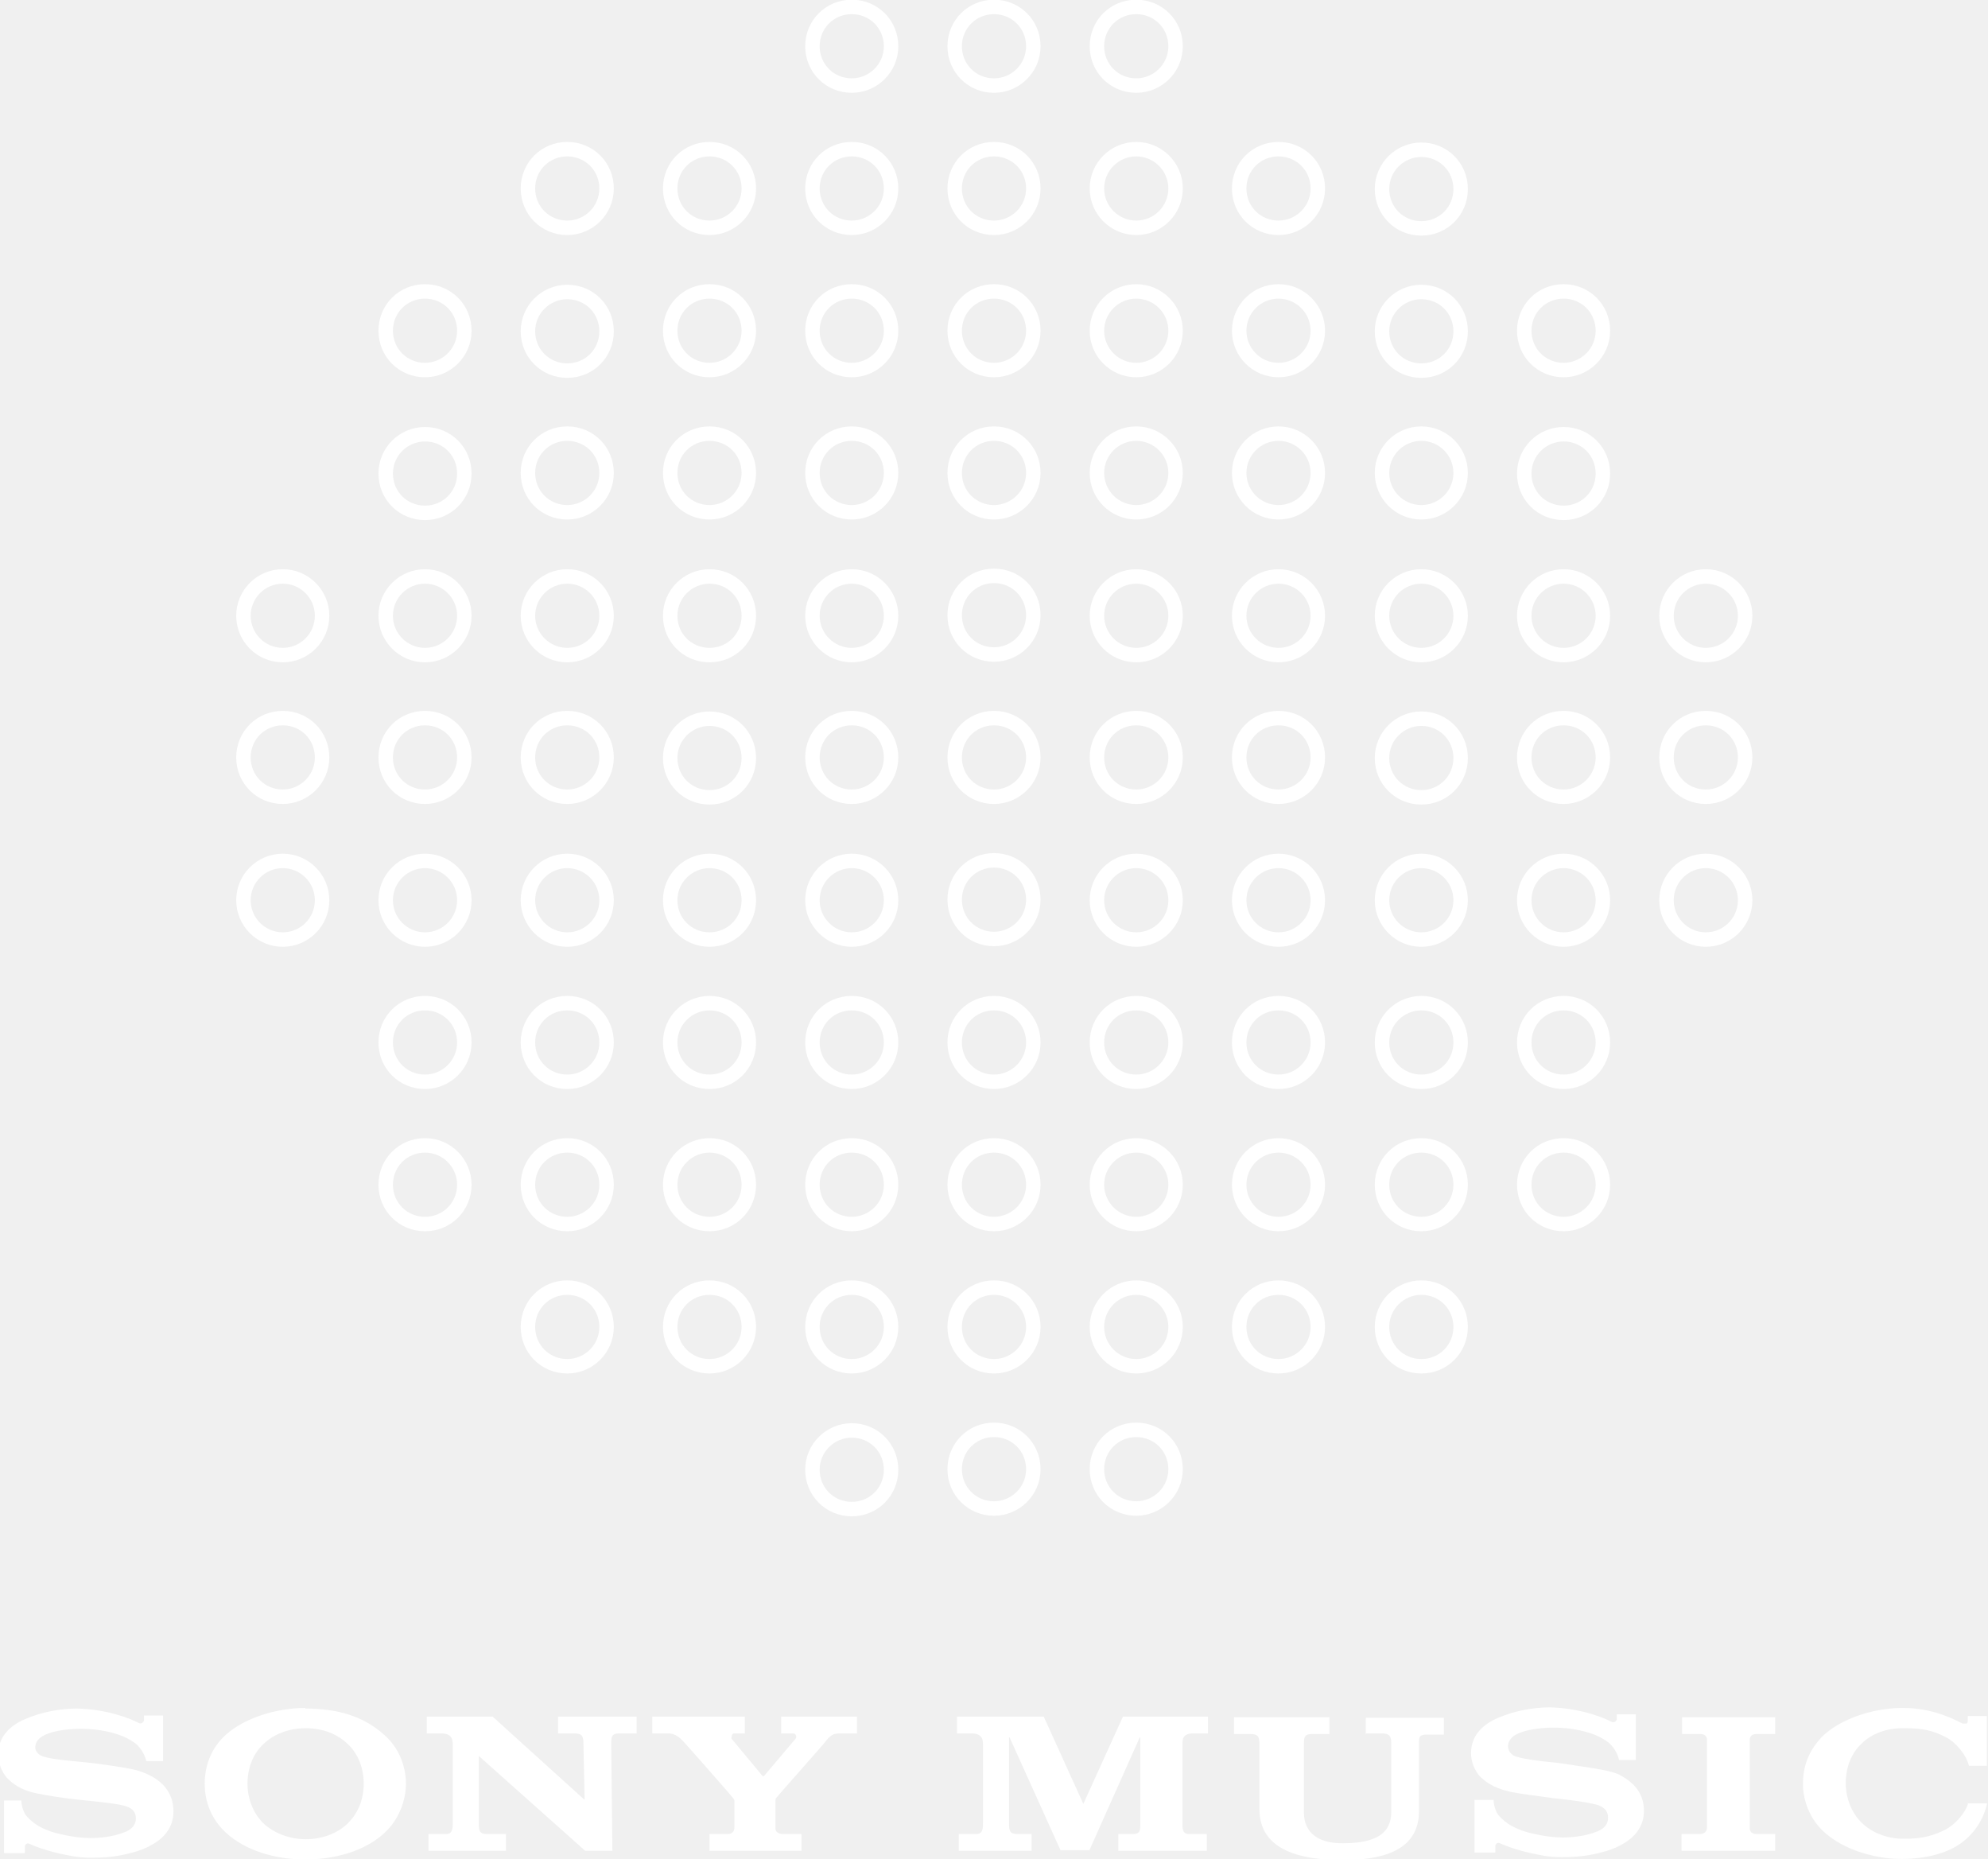
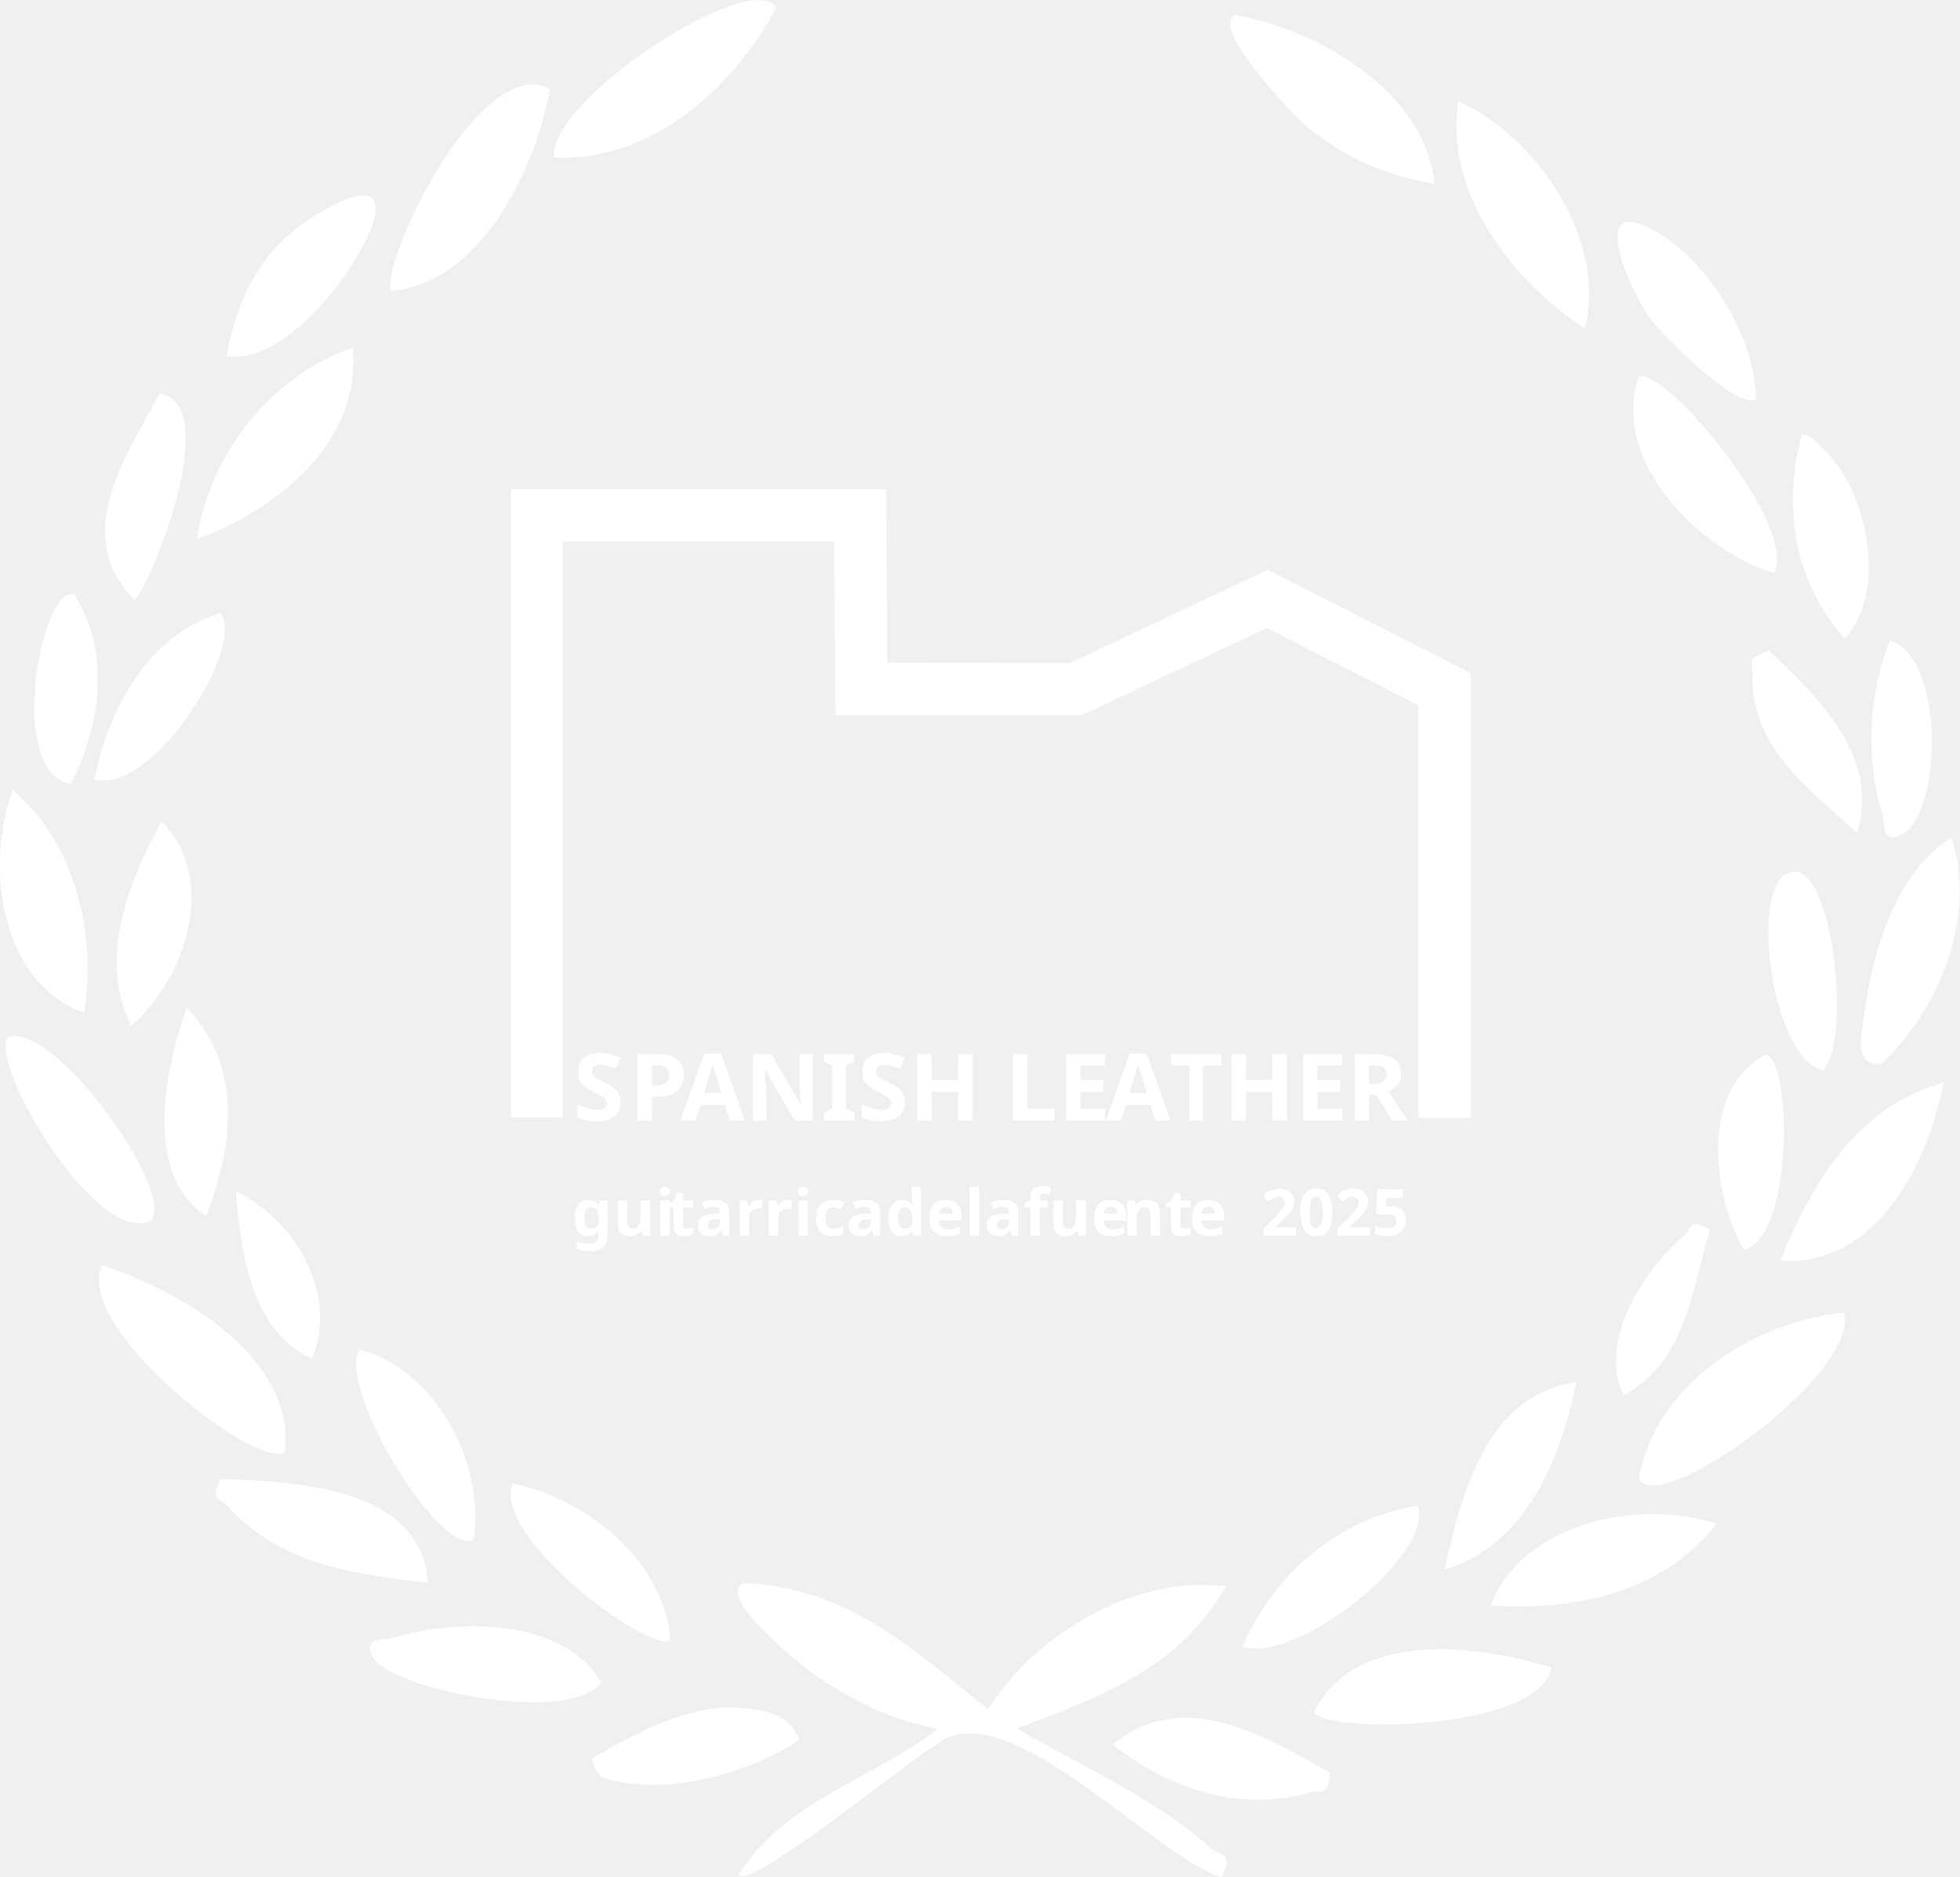
- <svg xmlns="http://www.w3.org/2000/svg" id="Capa_2" data-name="Capa 2" viewBox="0 0 34.38 32.15">
+ <svg xmlns="http://www.w3.org/2000/svg" id="Capa_2" data-name="Capa 2" viewBox="0 0 48.78 46.71">
  <defs>
    <style>
      .cls-1 {
+         letter-spacing: 0em;
+       }
+ 
+       .cls-2 {
+         letter-spacing: -.07em;
+       }
+ 
+       .cls-3, .cls-4, .cls-5 {
        fill: #fff;
      }

-       .cls-2, .cls-3 {
-         fill: none;
+       .cls-4 {
+         font-size: 2.33px;
      }

-       .cls-3 {
-         stroke: #fff;
-         stroke-miterlimit: 10;
-         stroke-width: .25px;
+       .cls-4, .cls-5 {
+         font-family: EuclidCircularA-Bold, 'Euclid Circular A';
+         font-weight: 700;
+       }
+ 
+       .cls-5 {
+         font-size: 1.61px;
+       }
+ 
+       .cls-6 {
+         letter-spacing: 0em;
+       }
+ 
+       .cls-7 {
+         letter-spacing: -.02em;
+       }
+ 
+       .cls-8 {
+         letter-spacing: -.05em;
      }
    </style>
  </defs>
  <g id="Capa_1-2" data-name="Capa 1">
    <g>
-       <path class="cls-2" d="M5.28,29.88c-.28,0-.55.1-.74.28-.17.17-.27.42-.27.68s.09.51.27.68c.18.18.45.28.74.28s.55-.1.73-.28c.18-.18.27-.41.27-.68s-.09-.51-.27-.68c-.18-.18-.45-.28-.73-.28Z" />
-       <path class="cls-3" d="M29.5,13.78c.37,0,.68-.3.68-.68s-.3-.68-.68-.68-.68.3-.68.68.3.68.68.68Z" />
-       <path class="cls-3" d="M27.04,6.4c.37,0,.68-.3.68-.68s-.3-.68-.68-.68-.68.3-.68.68.3.68.68.68Z" />
-       <circle class="cls-3" cx="29.5" cy="10.65" r=".68" />
-       <path class="cls-3" d="M27.04,13.78c.37,0,.68-.3.68-.68s-.3-.68-.68-.68-.68.3-.68.68.3.68.68.68Z" />
-       <circle class="cls-3" cx="9.81" cy="10.65" r=".68" />
-       <path class="cls-3" d="M9.81,3.94c.37,0,.68-.3.68-.68s-.3-.68-.68-.68-.68.3-.68.68.3.68.68.68Z" />
-       <path class="cls-3" d="M12.27,23.63c.37,0,.68-.3.68-.68s-.3-.68-.68-.68-.68.3-.68.68.3.68.68.68Z" />
-       <path class="cls-3" d="M12.27,6.4c.37,0,.68-.3.68-.68s-.3-.68-.68-.68-.68.3-.68.68.3.68.68.68Z" />
-       <path class="cls-3" d="M9.81,8.86c.37,0,.68-.3.68-.68s-.3-.68-.68-.68-.68.3-.68.68.3.68.68.68Z" />
-       <path class="cls-3" d="M9.81,18.71c.37,0,.68-.3.68-.68s-.3-.68-.68-.68-.68.3-.68.68.3.68.68.68Z" />
-       <path class="cls-3" d="M9.81,13.78c.37,0,.68-.3.68-.68s-.3-.68-.68-.68-.68.3-.68.68.3.68.68.68Z" />
-       <path class="cls-3" d="M9.81,21.17c.37,0,.68-.3.68-.68s-.3-.68-.68-.68-.68.3-.68.68.3.68.68.68Z" />
-       <path class="cls-3" d="M9.81,5.05c-.37,0-.68.3-.68.68s.3.68.68.68.68-.3.68-.68-.3-.68-.68-.68Z" />
-       <path class="cls-3" d="M12.27,8.86c.37,0,.68-.3.68-.68s-.3-.68-.68-.68-.68.3-.68.68.3.68.68.68Z" />
-       <circle class="cls-3" cx="9.81" cy="15.57" r=".68" />
-       <path class="cls-3" d="M12.27,9.97c-.37,0-.68.3-.68.68s.3.68.68.68.68-.3.68-.68-.3-.68-.68-.68Z" />
-       <path class="cls-3" d="M14.73,23.63c.37,0,.68-.3.68-.68s-.3-.68-.68-.68-.68.3-.68.68.3.68.68.68Z" />
-       <path class="cls-3" d="M14.73,21.17c.37,0,.68-.3.68-.68s-.3-.68-.68-.68-.68.3-.68.68.3.68.68.68Z" />
-       <circle class="cls-3" cx="14.73" cy="15.57" r=".68" />
-       <path class="cls-3" d="M12.27,3.94c.37,0,.68-.3.68-.68s-.3-.68-.68-.68-.68.3-.68.68.3.68.68.68Z" />
-       <path class="cls-3" d="M14.73,18.71c.37,0,.68-.3.68-.68s-.3-.68-.68-.68-.68.3-.68.68.3.68.68.68Z" />
-       <path class="cls-3" d="M12.27,19.81c-.37,0-.68.3-.68.68s.3.68.68.68.68-.3.68-.68-.3-.68-.68-.68Z" />
-       <path class="cls-3" d="M12.27,12.43c-.37,0-.68.3-.68.68s.3.68.68.68.68-.3.68-.68-.3-.68-.68-.68Z" />
-       <path class="cls-3" d="M12.27,14.89c-.37,0-.68.3-.68.68s.3.68.68.68.68-.3.68-.68-.3-.68-.68-.68Z" />
-       <path class="cls-3" d="M12.27,17.35c-.37,0-.68.3-.68.68s.3.68.68.68.68-.3.68-.68-.3-.68-.68-.68Z" />
-       <path class="cls-3" d="M9.81,23.63c.37,0,.68-.3.68-.68s-.3-.68-.68-.68-.68.3-.68.68.3.68.68.68Z" />
-       <path class="cls-3" d="M7.35,6.4c.37,0,.68-.3.68-.68s-.3-.68-.68-.68-.68.3-.68.68.3.68.68.68Z" />
-       <path class="cls-3" d="M24.58,17.35c-.37,0-.68.3-.68.68s.3.68.68.68.68-.3.68-.68-.3-.68-.68-.68Z" />
-       <path class="cls-3" d="M24.58,12.43c-.37,0-.68.3-.68.68s.3.68.68.68.68-.3.68-.68-.3-.68-.68-.68Z" />
-       <circle class="cls-3" cx="24.58" cy="15.57" r=".68" />
-       <path class="cls-3" d="M24.58,22.27c-.37,0-.68.3-.68.68s.3.68.68.68.68-.3.68-.68-.3-.68-.68-.68Z" />
-       <path class="cls-3" d="M17.19,26.09c.37,0,.68-.3.68-.68s-.3-.68-.68-.68-.68.3-.68.68.3.68.68.68Z" />
-       <circle class="cls-3" cx="24.58" cy="10.65" r=".68" />
-       <circle class="cls-3" cx="29.5" cy="15.57" r=".68" />
-       <path class="cls-3" d="M24.58,2.59c-.37,0-.68.3-.68.68s.3.68.68.68.68-.3.68-.68-.3-.68-.68-.68Z" />
-       <circle class="cls-3" cx="24.58" cy="8.18" r=".68" />
-       <circle class="cls-3" cx="27.04" cy="10.65" r=".68" />
-       <path class="cls-3" d="M24.58,5.05c-.37,0-.68.3-.68.68s.3.68.68.68.68-.3.68-.68-.3-.68-.68-.68Z" />
-       <path class="cls-3" d="M24.58,21.17c.37,0,.68-.3.68-.68s-.3-.68-.68-.68-.68.3-.68.68.3.68.68.68Z" />
-       <circle class="cls-3" cx="7.35" cy="15.57" r=".68" />
-       <path class="cls-3" d="M7.35,7.51c-.37,0-.68.3-.68.68s.3.68.68.68.68-.3.68-.68-.3-.68-.68-.68Z" />
-       <path class="cls-3" d="M14.73,24.74c-.37,0-.68.3-.68.68s.3.68.68.68.68-.3.68-.68-.3-.68-.68-.68Z" />
-       <path class="cls-3" d="M7.35,13.78c.37,0,.68-.3.68-.68s-.3-.68-.68-.68-.68.3-.68.68.3.68.68.68Z" />
-       <circle class="cls-3" cx="7.35" cy="10.65" r=".68" />
-       <path class="cls-3" d="M7.35,18.71c.37,0,.68-.3.68-.68s-.3-.68-.68-.68-.68.3-.68.68.3.68.68.68Z" />
-       <path class="cls-3" d="M8.03,20.49c0-.37-.3-.68-.68-.68s-.68.3-.68.68.3.68.68.68.68-.3.68-.68Z" />
-       <circle class="cls-3" cx="4.89" cy="15.57" r=".68" />
-       <path class="cls-3" d="M4.89,13.78c.37,0,.68-.3.68-.68s-.3-.68-.68-.68-.68.3-.68.68.3.68.68.68Z" />
-       <circle class="cls-3" cx="4.89" cy="10.65" r=".68" />
-       <path class="cls-3" d="M14.73,13.78c.37,0,.68-.3.68-.68s-.3-.68-.68-.68-.68.3-.68.68.3.68.68.68Z" />
-       <path class="cls-3" d="M19.65,1.48c.37,0,.68-.3.68-.68s-.3-.68-.68-.68-.68.3-.68.68.3.68.68.68Z" />
-       <circle class="cls-3" cx="19.65" cy="3.26" r=".68" />
-       <path class="cls-3" d="M22.11,23.63c.37,0,.68-.3.68-.68s-.3-.68-.68-.68-.68.3-.68.68.3.68.68.68Z" />
-       <circle class="cls-3" cx="27.04" cy="15.57" r=".68" />
-       <circle class="cls-3" cx="22.11" cy="10.65" r=".68" />
-       <circle class="cls-3" cx="19.65" cy="15.57" r=".68" />
-       <path class="cls-3" d="M19.65,13.78c.37,0,.68-.3.68-.68s-.3-.68-.68-.68-.68.3-.68.68.3.68.68.68Z" />
-       <circle class="cls-3" cx="22.11" cy="5.72" r=".68" />
-       <circle class="cls-3" cx="19.65" cy="8.18" r=".68" />
-       <circle class="cls-3" cx="19.65" cy="5.72" r=".68" />
-       <circle class="cls-3" cx="19.65" cy="10.65" r=".68" />
-       <circle class="cls-3" cx="22.11" cy="8.18" r=".68" />
-       <circle class="cls-3" cx="22.11" cy="20.49" r=".68" />
-       <circle class="cls-3" cx="14.73" cy="10.65" r=".68" />
-       <path class="cls-3" d="M22.11,18.71c.37,0,.68-.3.68-.68s-.3-.68-.68-.68-.68.3-.68.68.3.68.68.68Z" />
-       <circle class="cls-3" cx="22.11" cy="15.57" r=".68" />
-       <path class="cls-3" d="M27.04,7.51c-.37,0-.68.3-.68.68s.3.68.68.68.68-.3.68-.68-.3-.68-.68-.68Z" />
-       <path class="cls-3" d="M27.04,21.17c.37,0,.68-.3.68-.68s-.3-.68-.68-.68-.68.3-.68.68.3.68.68.68Z" />
-       <path class="cls-3" d="M27.04,18.71c.37,0,.68-.3.68-.68s-.3-.68-.68-.68-.68.3-.68.68.3.68.68.68Z" />
-       <path class="cls-3" d="M22.11,13.78c.37,0,.68-.3.68-.68s-.3-.68-.68-.68-.68.3-.68.68.3.68.68.68Z" />
-       <path class="cls-3" d="M17.19,23.63c.37,0,.68-.3.68-.68s-.3-.68-.68-.68-.68.3-.68.68.3.68.68.68Z" />
-       <path class="cls-3" d="M17.19,21.17c.37,0,.68-.3.68-.68s-.3-.68-.68-.68-.68.3-.68.68.3.68.68.68Z" />
-       <path class="cls-3" d="M17.19,18.71c.37,0,.68-.3.68-.68s-.3-.68-.68-.68-.68.3-.68.68.3.68.68.68Z" />
-       <path class="cls-3" d="M22.11,3.94c.37,0,.68-.3.68-.68s-.3-.68-.68-.68-.68.3-.68.68.3.68.68.68Z" />
-       <path class="cls-3" d="M17.19,13.78c.37,0,.68-.3.68-.68s-.3-.68-.68-.68-.68.3-.68.68.3.68.68.68Z" />
-       <path class="cls-3" d="M19.65,18.71c.37,0,.68-.3.68-.68s-.3-.68-.68-.68-.68.3-.68.68.3.68.68.68Z" />
-       <path class="cls-3" d="M14.73,1.48c.37,0,.68-.3.68-.68s-.3-.68-.68-.68-.68.3-.68.68.3.68.68.68Z" />
-       <path class="cls-3" d="M14.73,8.86c.37,0,.68-.3.68-.68s-.3-.68-.68-.68-.68.3-.68.68.3.68.68.68Z" />
-       <path class="cls-3" d="M17.19,11.32c.37,0,.68-.3.68-.68s-.3-.68-.68-.68-.68.3-.68.68.3.68.68.68Z" />
-       <path class="cls-3" d="M14.73,6.4c.37,0,.68-.3.68-.68s-.3-.68-.68-.68-.68.3-.68.68.3.68.68.68Z" />
-       <path class="cls-3" d="M14.73,3.94c.37,0,.68-.3.68-.68s-.3-.68-.68-.68-.68.3-.68.68.3.68.68.68Z" />
-       <path class="cls-3" d="M17.19,16.24c.37,0,.68-.3.68-.68s-.3-.68-.68-.68-.68.3-.68.68.3.68.68.68Z" />
-       <path class="cls-3" d="M17.19,1.48c.37,0,.68-.3.68-.68s-.3-.68-.68-.68-.68.3-.68.68.3.68.68.68Z" />
-       <path class="cls-3" d="M19.65,26.09c.37,0,.68-.3.68-.68s-.3-.68-.68-.68-.68.3-.68.68.3.68.68.68Z" />
-       <circle class="cls-3" cx="19.65" cy="20.49" r=".68" />
-       <path class="cls-3" d="M17.19,3.94c.37,0,.68-.3.68-.68s-.3-.68-.68-.68-.68.3-.68.68.3.68.68.68Z" />
-       <path class="cls-3" d="M17.19,6.4c.37,0,.68-.3.68-.68s-.3-.68-.68-.68-.68.3-.68.68.3.68.68.68Z" />
-       <circle class="cls-3" cx="19.65" cy="22.95" r=".68" />
-       <path class="cls-3" d="M17.19,8.86c.37,0,.68-.3.68-.68s-.3-.68-.68-.68-.68.3-.68.68.3.68.68.68Z" />
-       <path class="cls-1" d="M30.26,31.62v-1.53s-.01-.1.12-.1h.32v-.29h-1.61v.29h.31c.13,0,.12.1.12.1v1.53s0,.1-.13.1h-.31v.29h1.62v-.29h-.32c-.13,0-.12-.1-.12-.1Z" />
-       <path class="cls-1" d="M34.04,31.18c-.05.18-.24.39-.41.47-.16.08-.37.16-.7.15,0,0-.05,0-.07,0-.06,0-.11-.01-.17-.02-.19-.04-.37-.13-.5-.26-.17-.17-.27-.42-.27-.68s.09-.51.27-.68c.18-.18.44-.27.71-.27h.05c.3,0,.48.04.71.16.14.07.34.28.39.49h.31v-.86h-.33v.09s0,.03-.02.04c-.02,0-.04,0-.07,0-.14-.07-.51-.27-1.02-.27h0s-.04,0-.06,0h0c-.49.01-1.01.19-1.31.46-.07.06-.13.14-.18.21-.13.19-.19.41-.19.63,0,.02,0,.04,0,.07.02.29.14.57.37.78.28.25.68.4,1.11.45.42.04.85-.03,1.14-.19.29-.16.49-.44.56-.74,0,0,0-.01,0-.02h-.34Z" />
-       <path class="cls-1" d="M18.74,31.21l-.69-1.52h-1.5v.29h.25c.18,0,.2.1.2.19v1.36c0,.08,0,.19-.11.19h-.31v.29h1.26v-.29h-.25c-.13,0-.14-.06-.14-.19v-1.48h.01l.88,1.95h.5l.87-1.95h.01v1.48c0,.13,0,.19-.13.19h-.25v.29h1.53v-.29h-.31c-.12,0-.11-.11-.11-.19v-1.36c0-.09,0-.19.19-.19h.25v-.29h-1.47l-.69,1.52Z" />
-       <path class="cls-1" d="M23.63,29.98h.27c.13,0,.16.05.16.17v1.17c0,.27-.1.56-.84.56-.7,0-.67-.48-.67-.56v-1.17c0-.12.02-.16.15-.16h.29v-.29h-1.65v.29h.28c.14,0,.16.05.16.18h0v1.12c0,.74.77.88,1.43.88s1.33-.14,1.33-.85v-1.21c0-.08.03-.11.14-.11h.29v-.29h-1.35v.29Z" />
-       <path class="cls-1" d="M9.63,29.98h.3c.14,0,.16.05.16.18l.02.97-1.59-1.44h-1.14v.29h.25c.18,0,.2.1.2.19v1.36c0,.08,0,.19-.11.19h-.31v.29h1.34v-.29h-.33c-.13,0-.14-.06-.14-.19v-1.16l1.84,1.64h.47l-.02-1.85c0-.13.01-.18.15-.18h.29v-.29h-1.36v.29Z" />
-       <path class="cls-1" d="M5.28,29.54c-.51,0-1.06.18-1.37.46-.25.22-.37.53-.37.85s.12.62.37.85c.33.3.83.46,1.37.46s1.05-.16,1.37-.46c.24-.22.37-.55.37-.85s-.12-.62-.37-.84c-.35-.32-.8-.46-1.37-.46ZM6.02,31.53c-.18.18-.45.28-.73.28s-.55-.1-.74-.28c-.17-.17-.27-.42-.27-.68s.09-.51.27-.68c.18-.18.45-.28.74-.28s.55.1.73.28c.18.17.27.42.27.68s-.09.5-.27.68Z" />
-       <path class="cls-1" d="M13.51,29.98h.2c.06,0,.07.06.05.09l-.55.65h-.02l-.54-.65s0-.09.04-.09h.19v-.29h-1.6v.29h.28c.12,0,.2.08.25.13.04.04.85.96.87.99.02.03.02.03.02.04v.47c0,.12-.12.11-.12.11h-.31v.29h1.59v-.29h-.33s-.12,0-.12-.1v-.47s0-.04.01-.05c.02-.03.85-.96.88-1.01.08-.09.12-.11.23-.11h.29v-.29h-1.31v.29Z" />
-       <path class="cls-1" d="M2.58,30.7c-.08-.04-.19-.08-.29-.1-.19-.04-.61-.1-.81-.12-.21-.02-.58-.05-.73-.1-.04-.01-.14-.06-.14-.16,0-.07.04-.14.12-.19.13-.08.39-.13.67-.13.32,0,.6.07.77.15.06.03.13.07.18.11.06.05.15.16.18.3h.29v-.79h-.33v.09s-.03.07-.09.04c-.15-.08-.56-.24-1.07-.25-.29,0-.61.06-.89.18-.26.11-.47.3-.47.61,0,.28.18.44.17.43.08.07.2.19.51.25.14.03.44.08.74.11.3.03.59.06.71.09.1.02.25.06.25.23s-.17.23-.2.24c-.03.01-.23.1-.59.1-.27,0-.59-.08-.7-.12-.13-.05-.27-.11-.41-.27-.03-.04-.08-.15-.08-.26H.07v.91h.36v-.12s.02-.07.08-.04c.08.04.3.12.53.17.19.04.31.07.55.07.39,0,.59-.06.74-.1.14-.04.3-.11.44-.22.07-.06.23-.21.23-.48s-.14-.42-.19-.47c-.07-.07-.15-.12-.23-.16Z" />
-       <path class="cls-1" d="M28.04,30.71c-.08-.04-.18-.07-.28-.09-.19-.04-.62-.1-.82-.13-.21-.02-.58-.06-.72-.11-.05-.01-.14-.07-.14-.18,0-.07.04-.14.12-.19.13-.08.39-.13.67-.13.32,0,.6.07.77.15.06.03.13.07.18.11.06.05.15.16.18.3h.29v-.79h-.33v.09s-.03.07-.09.04c-.15-.08-.56-.24-1.07-.25-.29,0-.61.06-.89.18-.26.11-.47.3-.47.61,0,.27.18.43.17.42.08.07.2.18.51.25.14.03.44.07.74.11.3.03.58.07.7.1.1.02.25.07.25.24s-.17.23-.2.24c-.03.01-.23.1-.59.1-.27,0-.59-.08-.7-.12-.13-.05-.27-.11-.41-.27-.03-.04-.08-.15-.08-.26h-.33v.91h.36v-.12s.02-.07.08-.04c.08.04.3.12.53.17.19.04.31.07.55.07.39,0,.59-.06.74-.1.14-.04.3-.11.44-.22.07-.06.23-.21.23-.48s-.14-.41-.19-.46c-.07-.07-.15-.12-.23-.16Z" />
+       <text class="cls-5" transform="translate(14.23 30.75)">
+         <tspan x="0" y="0">gui</tspan>
+         <tspan class="cls-6" x="2.38" y="0">t</tspan>
+         <tspan x="3.08" y="0">arricadelafue</tspan>
+         <tspan class="cls-1" x="13.7" y="0">nt</tspan>
+         <tspan x="15.36" y="0" xml:space="preserve">e  2025</tspan>
+       </text>
+       <text class="cls-4" transform="translate(14.26 27.89)">
+         <tspan x="0" y="0">S</tspan>
+         <tspan class="cls-8" x="1.4" y="0">P</tspan>
+         <tspan x="2.67" y="0">ANISH LE</tspan>
+         <tspan class="cls-2" x="13.26" y="0">A</tspan>
+         <tspan x="14.84" y="0">THE</tspan>
+         <tspan class="cls-7" x="19.25" y="0">R</tspan>
+       </text>
+       <polygon class="cls-3" points="36.6 27.82 35.3 27.82 35.3 17.55 31.53 15.63 26.92 17.8 20.79 17.8 20.76 13.48 14.01 13.48 14.01 27.81 12.71 27.81 12.71 12.17 22.06 12.17 22.08 16.49 26.63 16.5 31.55 14.18 36.6 16.75 36.6 27.82" />
+       <path class="cls-3" d="M30.07,45.93c-1.36-1.18-3.21-2.02-4.77-2.91,2.08-.8,4.03-1.47,5.21-3.54-2.25-.3-4.75,1.19-5.92,3.06-1.86-1.5-3.56-3.07-6.1-3.14-.69.36,1.57,2.14,1.87,2.34.95.62,1.84,1.07,2.98,1.29-1.58,1.22-3.84,1.81-4.95,3.62.24.46,4.58-3.14,5.18-3.4,1.82-.79,5.11,2.89,6.83,3.47.32-.64,0-.49-.33-.78Z" />
+       <path class="cls-3" d="M40.79,36.81c.5.95,5.52-2.62,5.1-4.14-2.23.21-4.72,1.79-5.1,4.14Z" />
+       <path class="cls-3" d="M7.09,36.14c.27-2.36-2.58-4.01-4.55-4.65-.72,1.52,3.76,5.07,4.55,4.65Z" />
+       <path class="cls-3" d="M13.69,2.22c-1.72-.96-4.26,4.35-3.95,5.02,2.26-.22,3.58-3.04,3.95-5.02Z" />
+       <path class="cls-3" d="M19.32.19c-.62-1-5.65,2.27-5.54,3.73,2.4.12,4.46-1.7,5.54-3.73Z" />
+       <path class="cls-3" d="M32.55,3.18c1.01.79,1.88,1.16,3.15,1.4-.22-2.3-2.89-3.84-4.96-4.21-.65.31,1.49,2.55,1.81,2.8Z" />
+       <path class="cls-3" d="M39.44,8.17c.58-2.16-1.19-4.77-3.14-5.65-.37,2.24,1.33,4.49,3.14,5.65Z" />
+       <path class="cls-3" d="M32.7,42.61c.34.55,5.64.46,5.91-1.11-1.85-.58-4.88-.95-5.91,1.11Z" />
+       <path class="cls-3" d="M4.9,13.42c1.99-.73,4.11-2.42,3.88-4.77-2.03.7-3.56,2.64-3.88,4.77Z" />
+       <path class="cls-3" d="M40.78,9.39c-.71,2.06,1.5,4.3,3.37,4.87.64-1.15-2.79-5.23-3.37-4.87Z" />
+       <path class="cls-3" d="M37.1,39.95c2.07.15,4.29-.31,5.62-2.03-1.93-.64-4.84-.02-5.62,2.03Z" />
+       <path class="cls-3" d="M9.78,40.76c-.24.07-.76-.04-.5.48.39.77,4.79,1.71,5.69.65-.91-1.63-3.6-1.62-5.19-1.13Z" />
+       <path class="cls-3" d="M.32,19.66c-.69,1.86-.34,4.8,1.78,5.54.29-1.96-.2-4.2-1.78-5.54Z" />
+       <path class="cls-3" d="M5.5,36.81c-.29.56-.05.43.17.67,1.29,1.46,3.15,1.7,4.98,1.91-.16-2.39-3.3-2.52-5.14-2.58Z" />
+       <path class="cls-3" d="M46.39,25.32c-.06.48-.27,1.19.42,1.17,1.45-1.36,2.4-3.67,1.76-5.65-1.42.89-1.98,2.89-2.18,4.47Z" />
+       <path class="cls-3" d="M44.31,31.37c2.37.18,3.69-2.42,4.06-4.43-2.16.61-3.26,2.48-4.06,4.43Z" />
+       <path class="cls-3" d="M3.69,30.41c.87-.45-2.18-4.86-3.44-4.62-.69.34,1.98,5.09,3.44,4.62Z" />
+       <path class="cls-3" d="M8.31,7.22c.95-1.18,1.93-3.29-.4-1.9-1.37.82-1.99,2-2.27,3.55,1.05.13,2.08-.92,2.67-1.65Z" />
+       <path class="cls-3" d="M41.01,7.85c.33.47,2.19,2.34,2.69,2.09,0-1.59-1.27-3.59-2.68-4.28-1.46-.72-.46,1.54,0,2.19Z" />
+       <path class="cls-3" d="M8.94,33.59c-.53,1.07,2.05,5.17,2.85,4.73.29-1.86-.93-4.26-2.85-4.73Z" />
+       <path class="cls-3" d="M27.7,43.42c1.35,1.08,3.17,1.7,4.9,1.19.31-.09.45.14.5-.49-1.65-.94-3.66-2.14-5.4-.71Z" />
+       <path class="cls-3" d="M35.28,37.47c-1.97.32-3.56,1.68-4.36,3.51,1.36.44,4.8-2.31,4.36-3.51Z" />
+       <path class="cls-3" d="M35.95,39.06c2.02-.6,2.9-2.75,3.28-4.66-2.24.31-2.84,2.74-3.28,4.66Z" />
+       <path class="cls-3" d="M16.68,40.83c-.12-1.97-2.09-3.54-3.92-3.91-.53,1.31,3.34,4.19,3.92,3.91Z" />
+       <path class="cls-3" d="M19.89,43.29c-.24-.66-.92-.75-1.53-.79-1.18-.09-2.66.67-3.64,1.28.18.5.28.48.74.57,1.38.27,3.29-.27,4.43-1.05Z" />
+       <path class="cls-3" d="M45.92,15.89c.94-1.07.63-2.99-.05-4.11-.13-.22-.81-1.08-1.03-.95-.48,1.8-.18,3.66,1.07,5.06Z" />
+       <path class="cls-3" d="M45.37,26.64c.7-.74.27-4.89-.68-4.95-1.23-.08-.66,4.65.68,4.95Z" />
+       <path class="cls-3" d="M5.49,15.26c-1.8.53-2.8,2.4-3.14,4.14,1.44.39,3.78-3.3,3.14-4.14Z" />
+       <path class="cls-3" d="M3.34,14.93c.34-.19,2.27-4.88.63-5.13-.87,1.63-2.2,3.49-.63,5.13Z" />
+       <path class="cls-3" d="M4.02,20.44c-.83,1.54-1.58,3.38-.76,5.09,1.39-1.18,2.17-3.69.76-5.09Z" />
+       <path class="cls-3" d="M43.95,26.24c-1.64.85-1.34,3.47-.55,4.87,1.23-.3,1.21-4.69.55-4.87Z" />
+       <path class="cls-3" d="M43.61,16.84c0,1.8,1.41,2.78,2.61,3.89.57-1.86-.93-3.37-2.2-4.54-.57.22-.4.22-.4.65Z" />
+       <path class="cls-3" d="M4.65,25.09c-.55,1.51-1.09,4.15.48,5.17.68-1.7.92-3.76-.48-5.17Z" />
+       <path class="cls-3" d="M1.76,19.51c.74-1.42,1.01-3.28.09-4.72-.84-.24-1.7,4.46-.09,4.72Z" />
+       <path class="cls-3" d="M47.33,20.77c1-.51,1.1-4.35-.29-4.84-.54,1.35-.62,2.95-.19,4.34.08.24-.04.76.48.5Z" />
+       <path class="cls-3" d="M7.76,33.81c.67-1.6-.4-3.44-1.89-4.17.12,1.48.35,3.47,1.89,4.17Z" />
+       <path class="cls-3" d="M40.4,34.73c1.57-.86,1.69-2.58,2.16-4.13-.57-.31-.44-.03-.67.17-1,.86-2.13,2.63-1.48,3.96Z" />
    </g>
  </g>
</svg>
